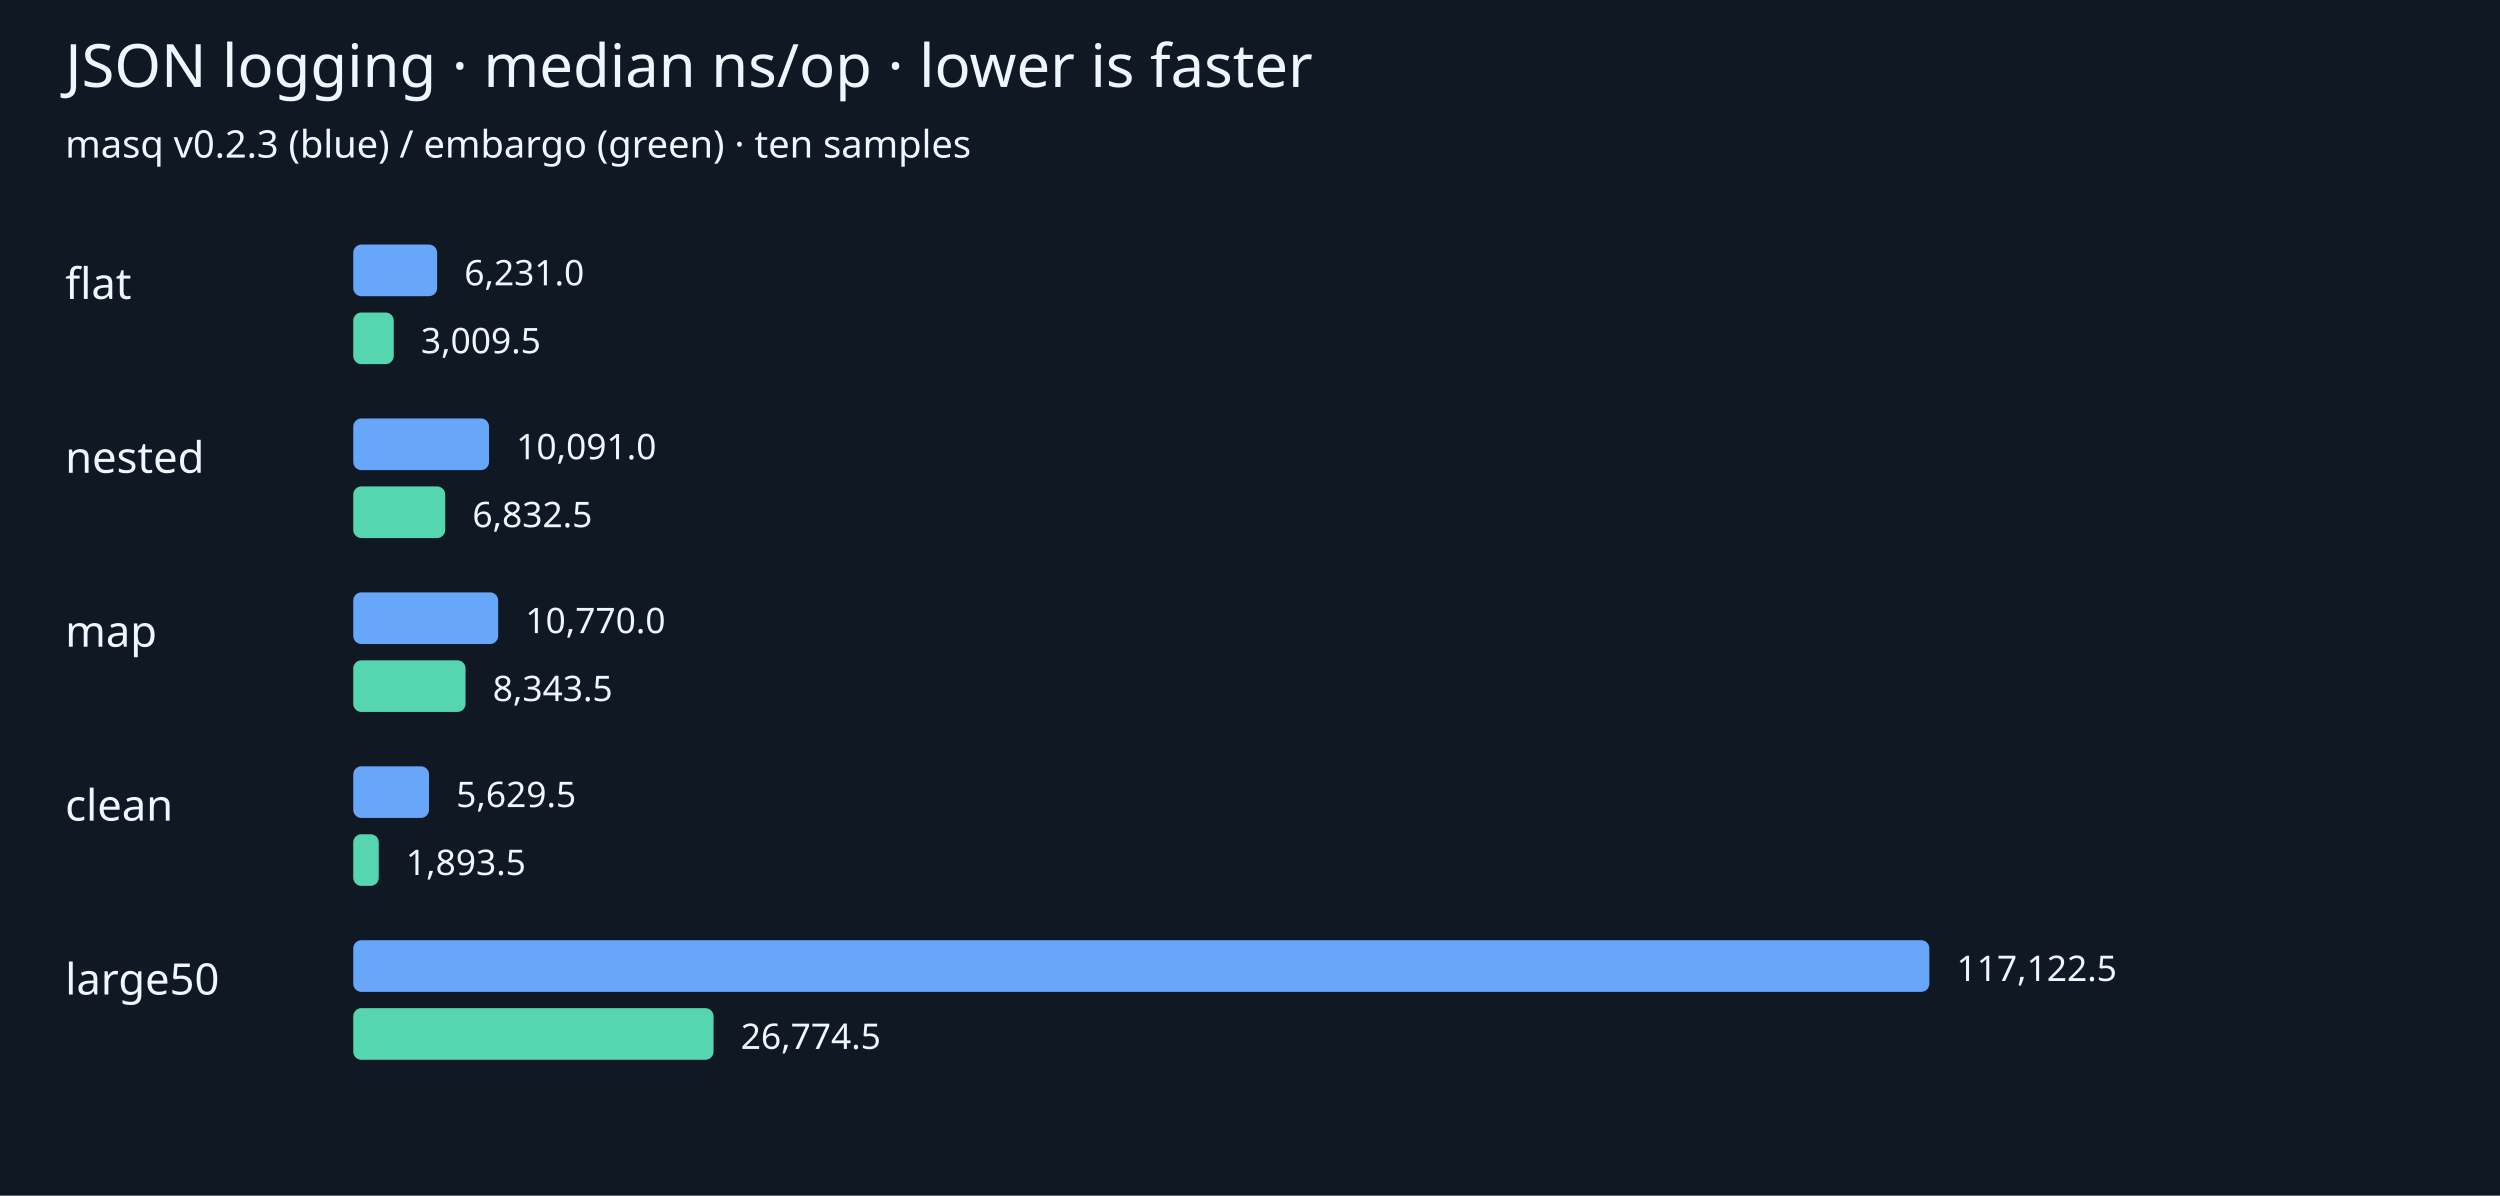
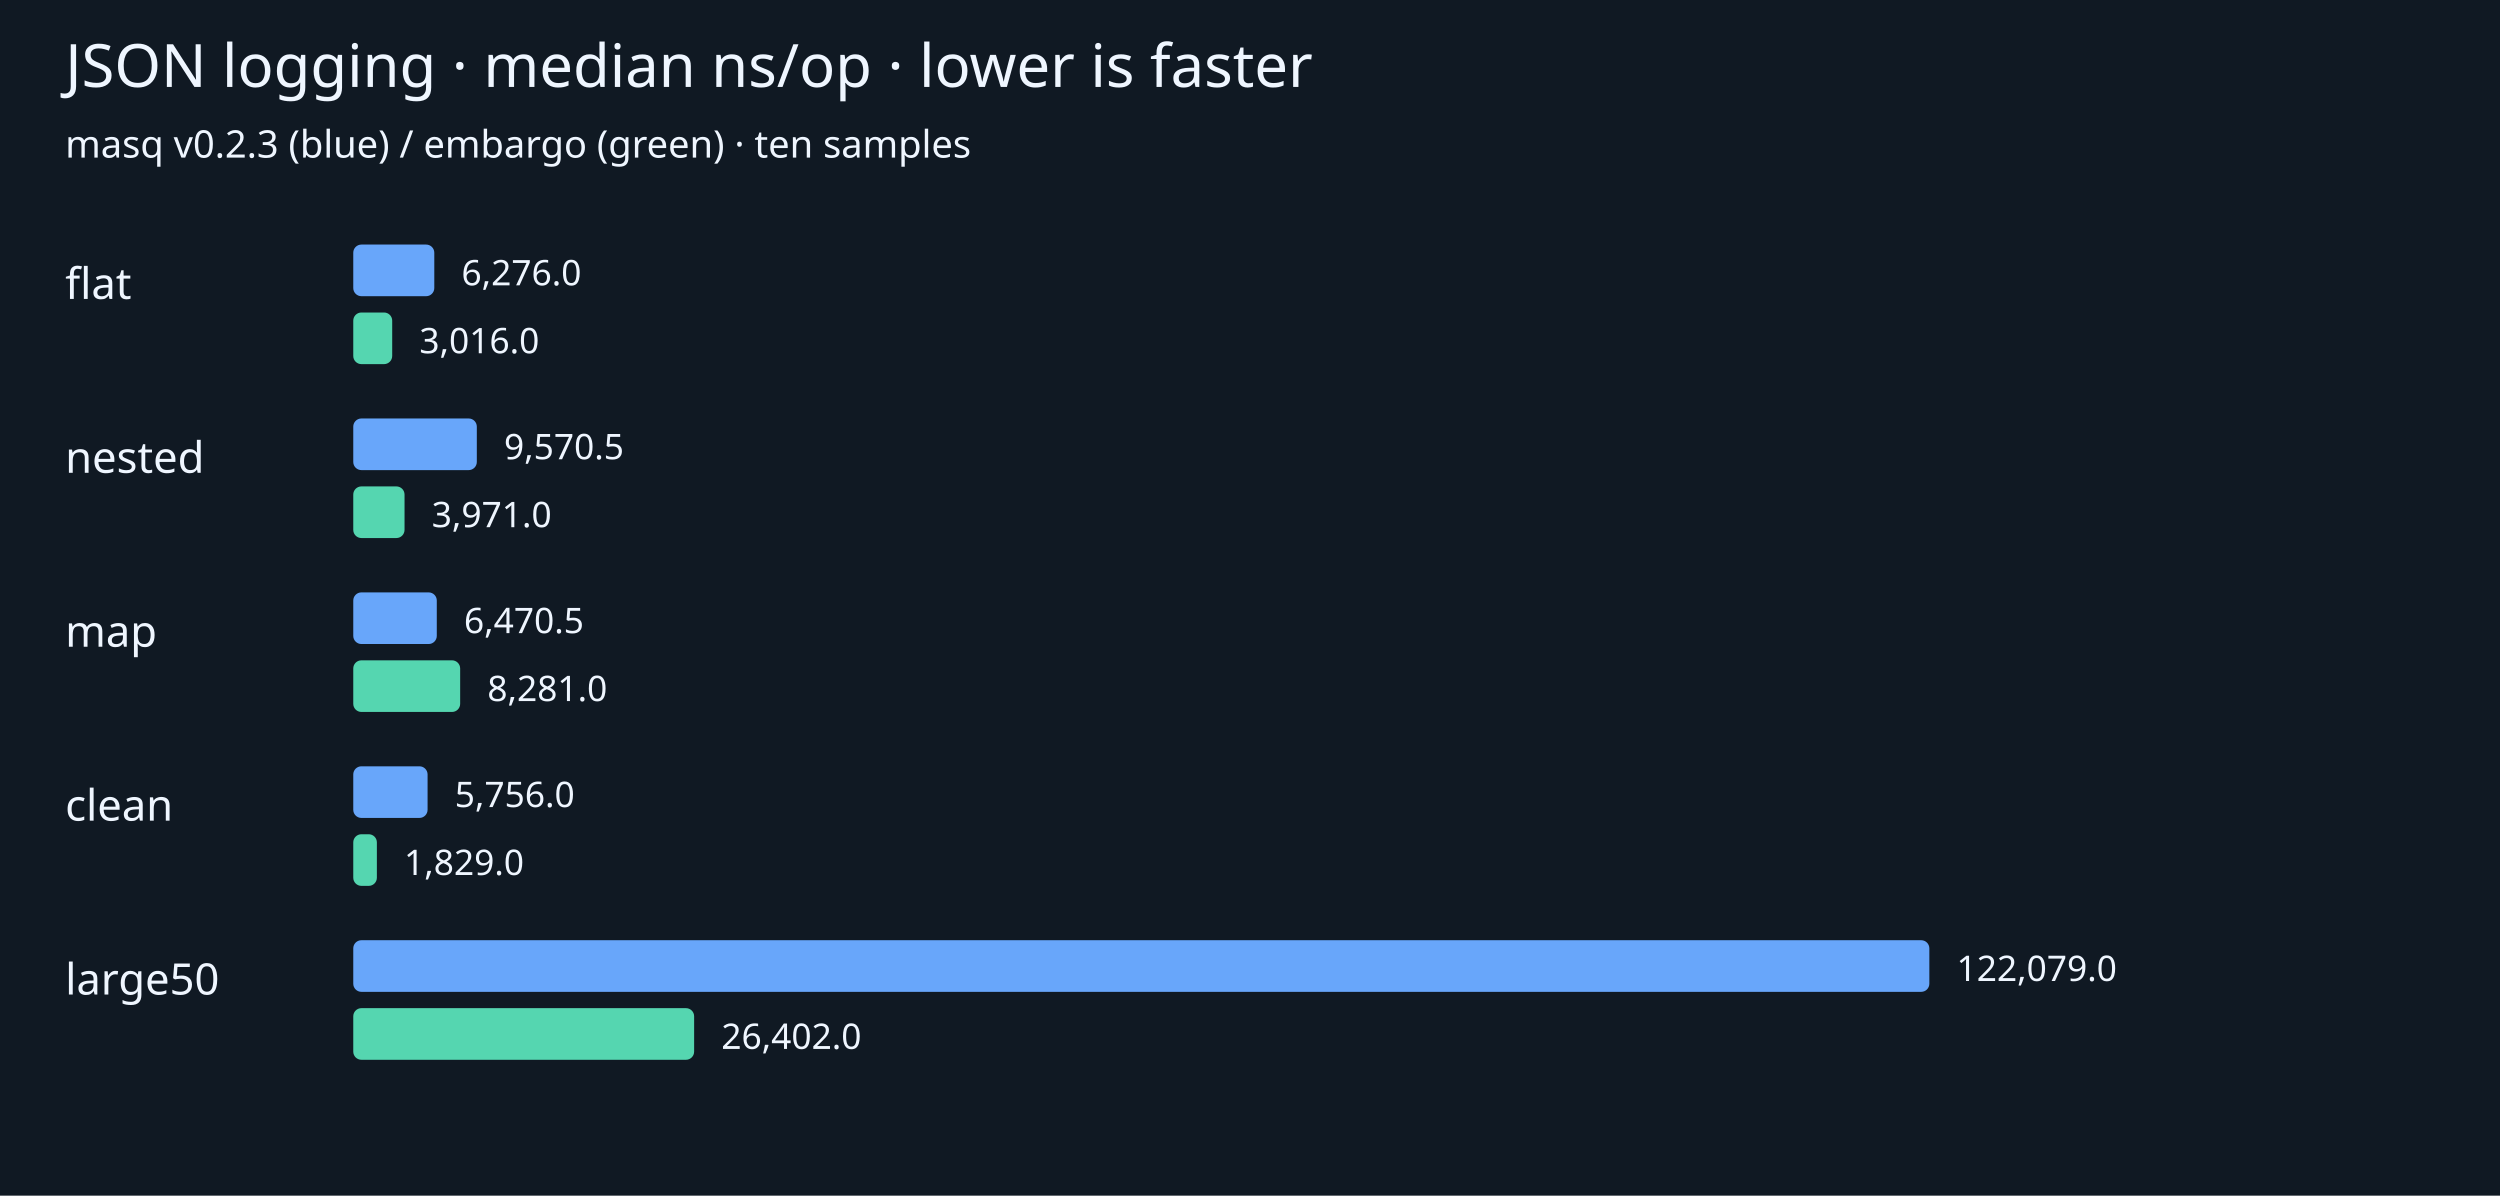
<svg xmlns="http://www.w3.org/2000/svg" width="920" height="440" viewBox="0 0 920 440" role="img" aria-labelledby="title desc">
  <rect width="920" height="440" fill="#101923" />
  <g font-family="sans-serif" fill="#eff6ff">
    <text x="24" y="32" font-size="22">JSON logging · median ns/op · lower is faster</text>
    <text x="24" y="58" font-size="14">masq v0.2.3 (blue) / embargo (green) · ten samples</text>
    <text x="24" y="110" font-size="16">flat</text>
-     <rect x="130" y="90" width="30.86" height="19" rx="3" fill="#68a6fa" />
-     <text x="170.86" y="105" font-size="13">6,231.0</text>
-     <rect x="130" y="115" width="14.90" height="19" rx="3" fill="#55d6b0" />
-     <text x="154.90" y="130" font-size="13">3,009.5</text>
+     <rect x="130" y="90" width="29.82" height="19" rx="3" fill="#68a6fa" />
+     <text x="169.82" y="105" font-size="13">6,276.0</text>
+     <rect x="130" y="115" width="14.33" height="19" rx="3" fill="#55d6b0" />
+     <text x="154.33" y="130" font-size="13">3,016.0</text>
    <text x="24" y="174" font-size="16">nested</text>
-     <rect x="130" y="154" width="49.97" height="19" rx="3" fill="#68a6fa" />
-     <text x="189.97" y="169" font-size="13">10,091.0</text>
-     <rect x="130" y="179" width="33.84" height="19" rx="3" fill="#55d6b0" />
-     <text x="173.84" y="194" font-size="13">6,832.5</text>
+     <rect x="130" y="154" width="45.47" height="19" rx="3" fill="#68a6fa" />
+     <text x="185.47" y="169" font-size="13">9,570.5</text>
+     <rect x="130" y="179" width="18.87" height="19" rx="3" fill="#55d6b0" />
+     <text x="158.87" y="194" font-size="13">3,971.0</text>
    <text x="24" y="238" font-size="16">map</text>
-     <rect x="130" y="218" width="53.33" height="19" rx="3" fill="#68a6fa" />
-     <text x="193.33" y="233" font-size="13">10,770.0</text>
-     <rect x="130" y="243" width="41.32" height="19" rx="3" fill="#55d6b0" />
-     <text x="181.32" y="258" font-size="13">8,343.5</text>
+     <rect x="130" y="218" width="30.74" height="19" rx="3" fill="#68a6fa" />
+     <text x="170.74" y="233" font-size="13">6,470.5</text>
+     <rect x="130" y="243" width="39.34" height="19" rx="3" fill="#55d6b0" />
+     <text x="179.34" y="258" font-size="13">8,281.0</text>
    <text x="24" y="302" font-size="16">clean</text>
-     <rect x="130" y="282" width="27.88" height="19" rx="3" fill="#68a6fa" />
-     <text x="167.88" y="297" font-size="13">5,629.5</text>
-     <rect x="130" y="307" width="9.38" height="19" rx="3" fill="#55d6b0" />
-     <text x="149.38" y="322" font-size="13">1,893.5</text>
+     <rect x="130" y="282" width="27.35" height="19" rx="3" fill="#68a6fa" />
+     <text x="167.35" y="297" font-size="13">5,756.0</text>
+     <rect x="130" y="307" width="8.69" height="19" rx="3" fill="#55d6b0" />
+     <text x="148.69" y="322" font-size="13">1,829.0</text>
    <text x="24" y="366" font-size="16">large50</text>
    <rect x="130" y="346" width="580.00" height="19" rx="3" fill="#68a6fa" />
-     <text x="720.00" y="361" font-size="13">117,122.5</text>
-     <rect x="130" y="371" width="132.59" height="19" rx="3" fill="#55d6b0" />
-     <text x="272.59" y="386" font-size="13">26,774.5</text>
+     <text x="720.00" y="361" font-size="13">122,079.0</text>
+     <rect x="130" y="371" width="125.44" height="19" rx="3" fill="#55d6b0" />
+     <text x="265.44" y="386" font-size="13">26,402.0</text>
  </g>
</svg>
